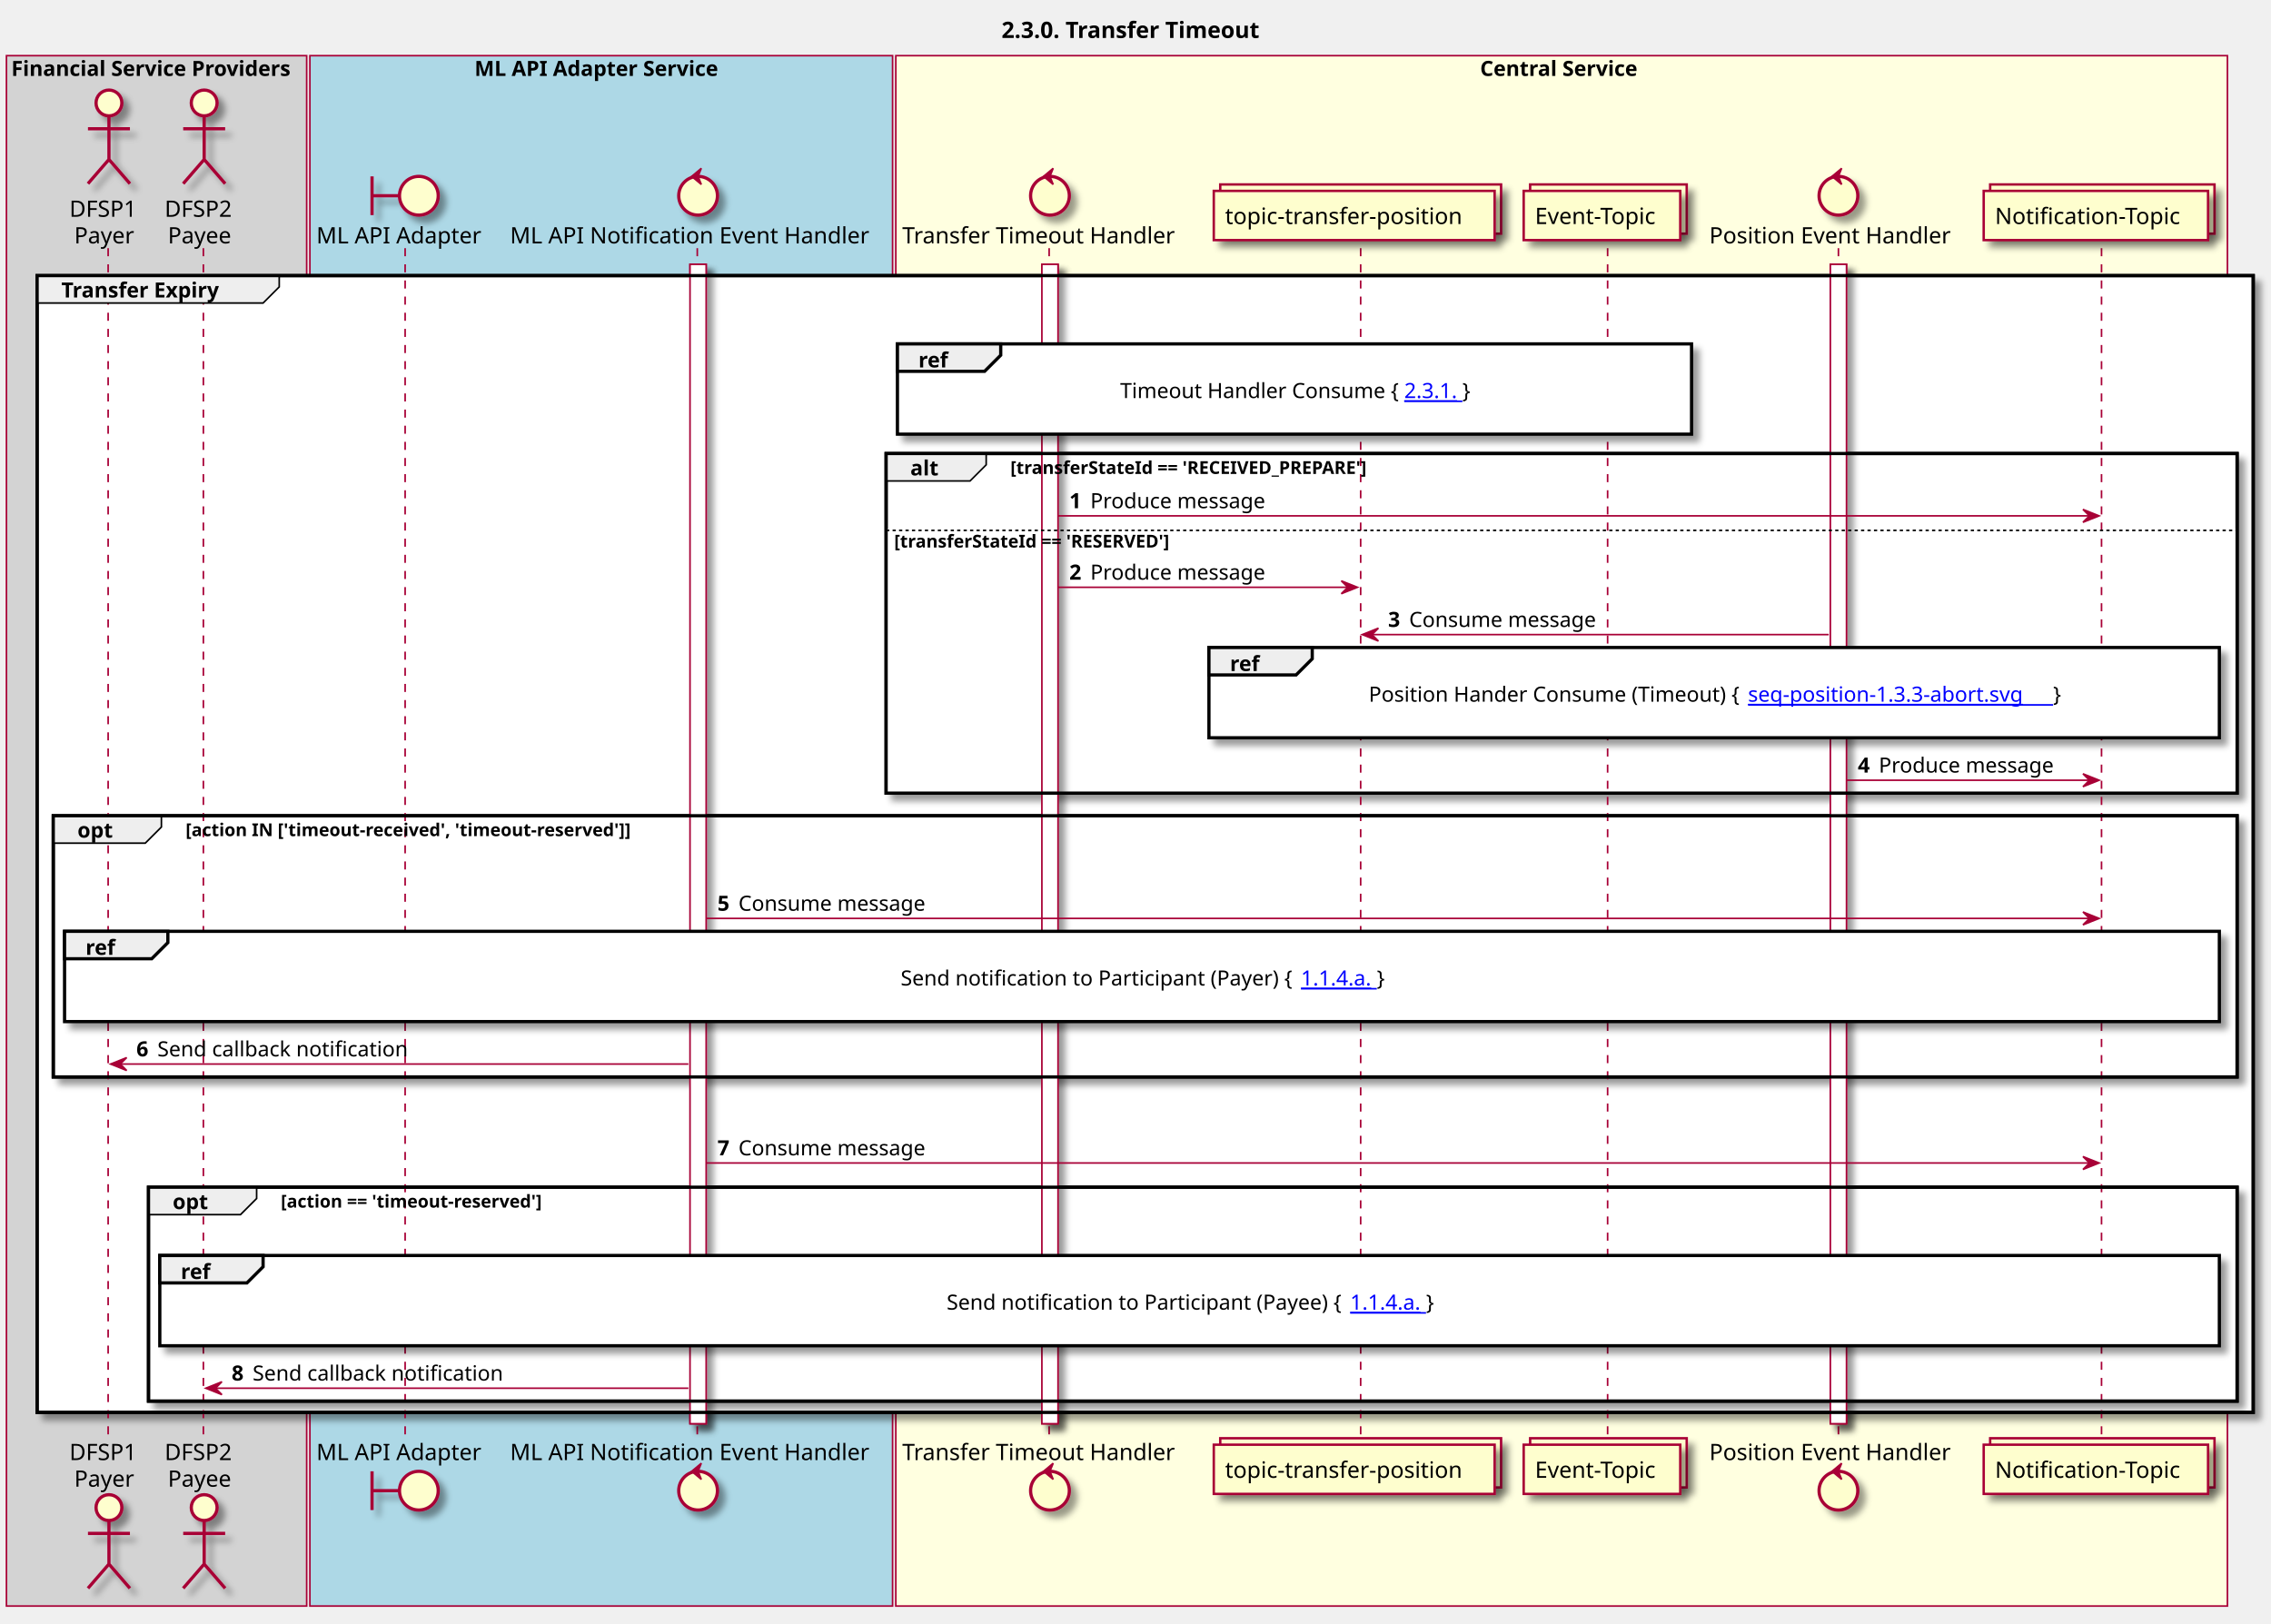
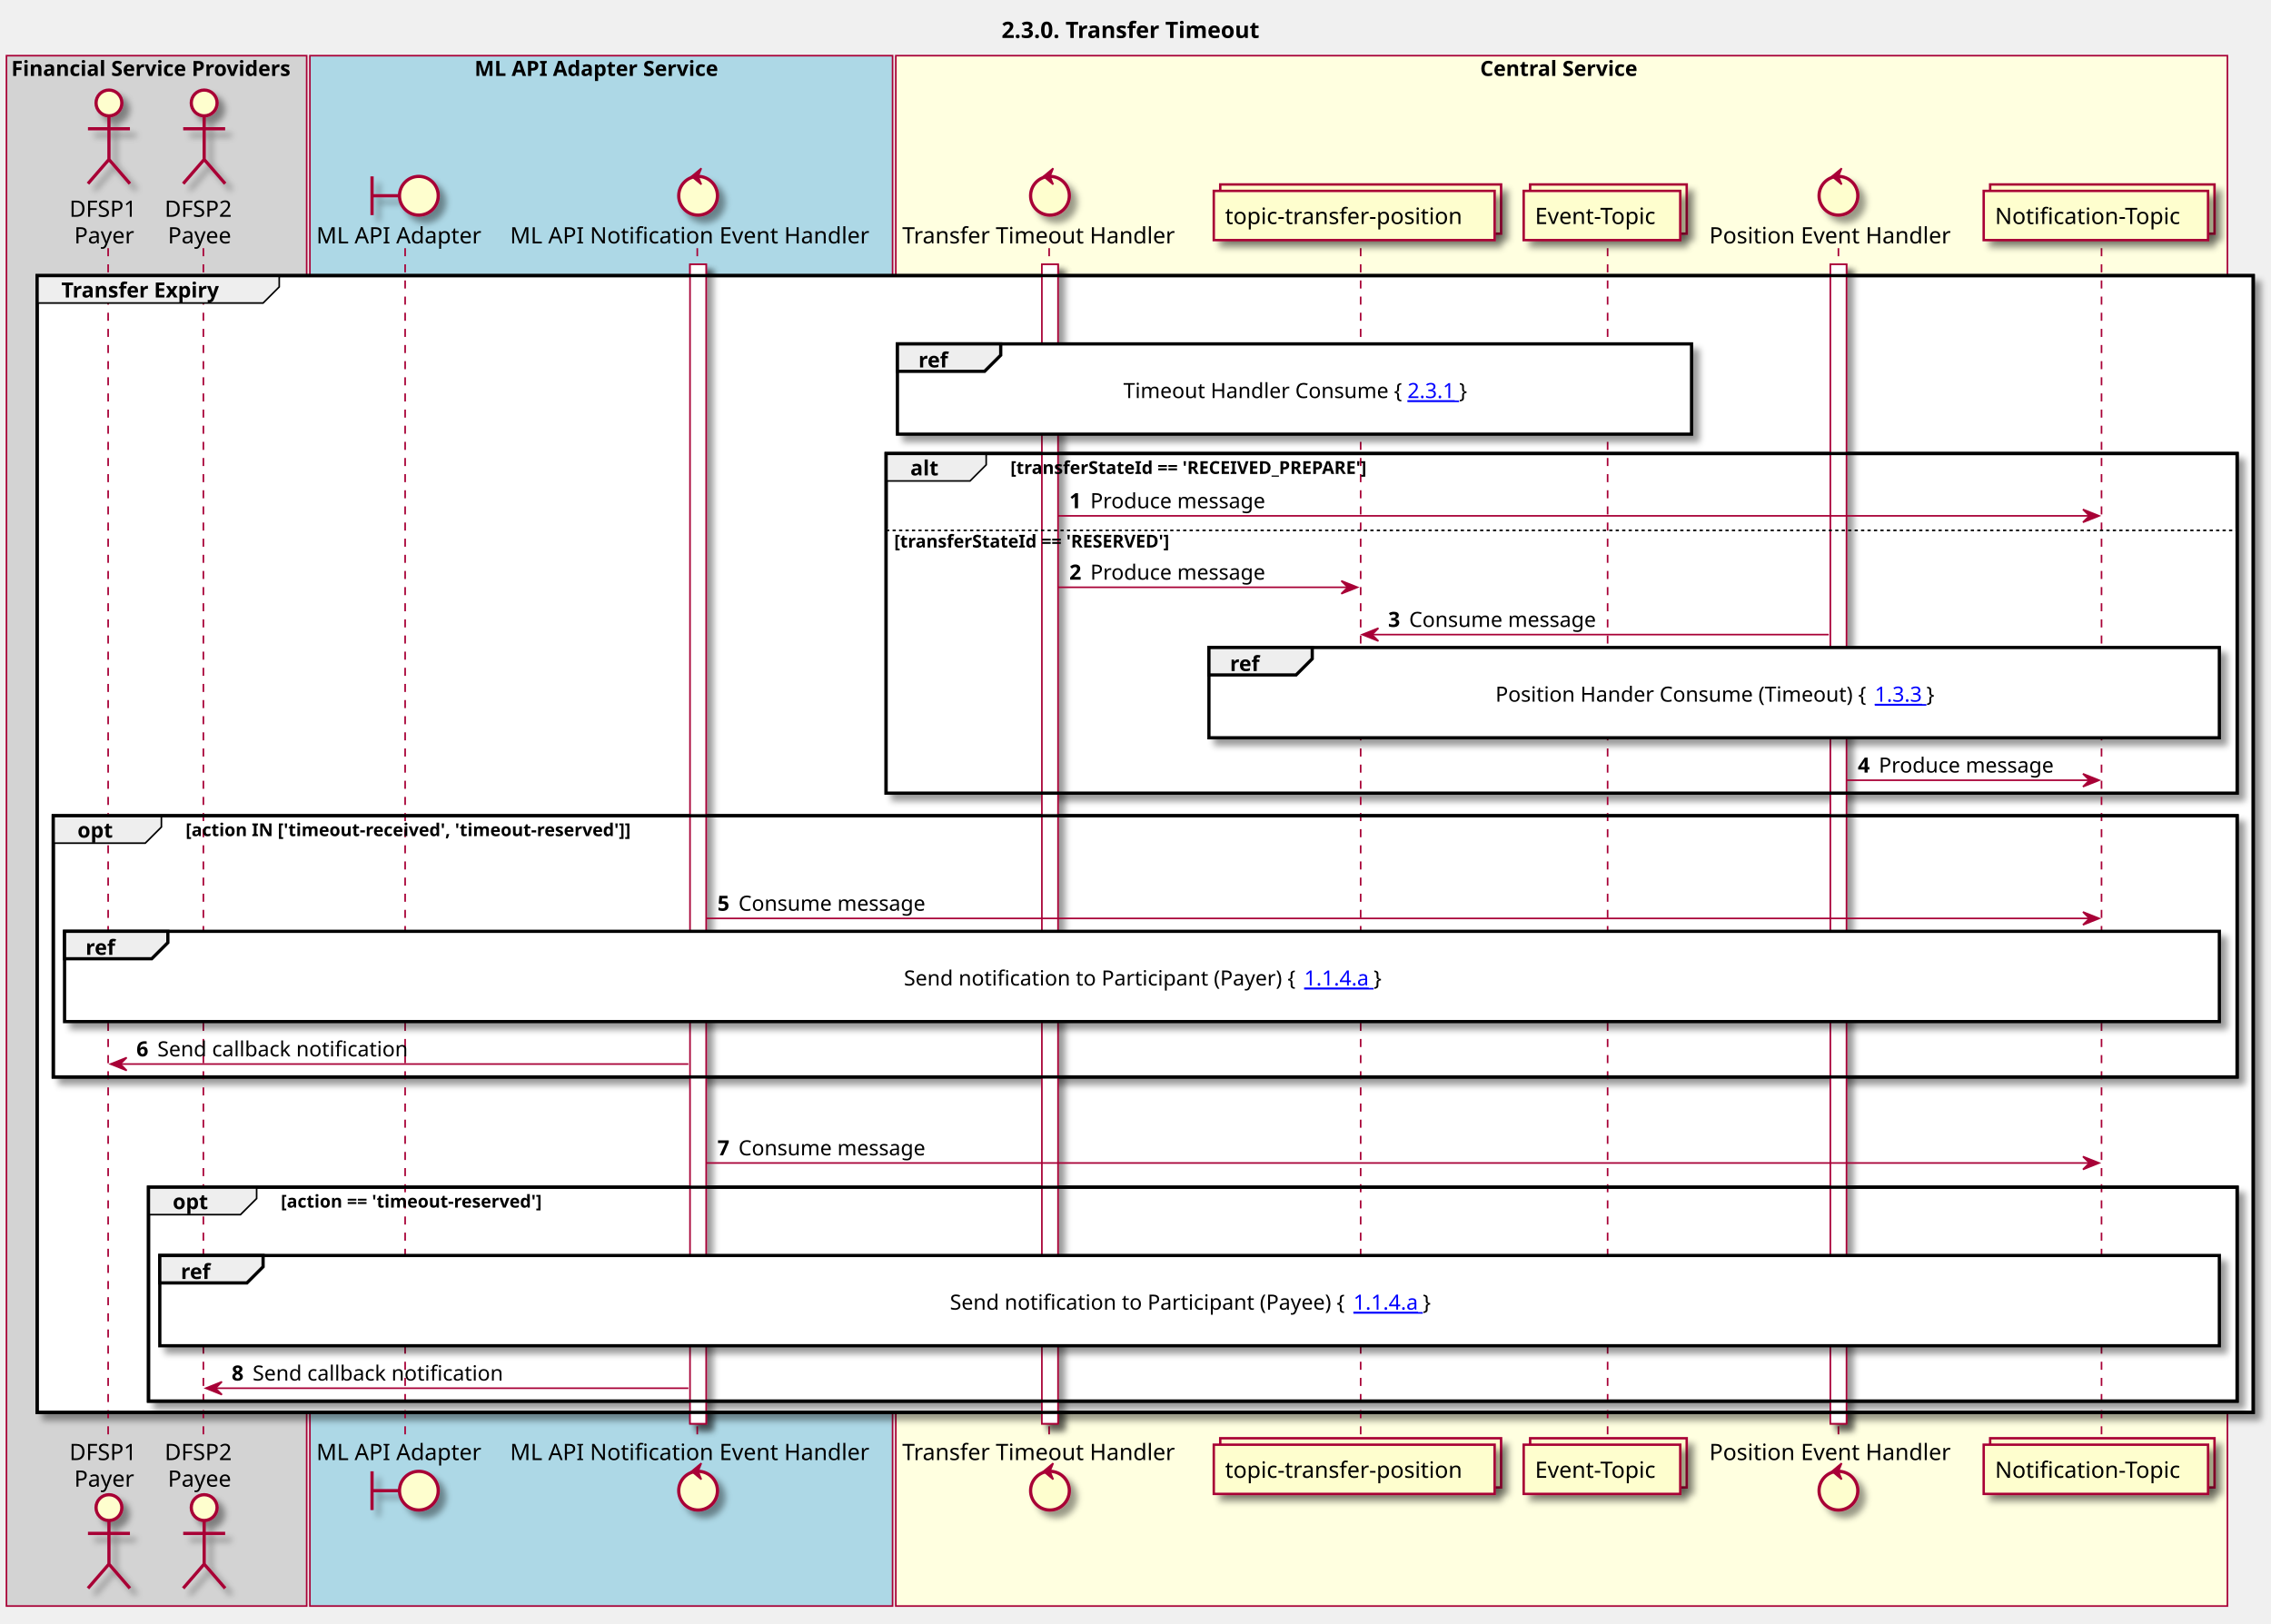
<svg xmlns="http://www.w3.org/2000/svg" xmlns:xlink="http://www.w3.org/1999/xlink" contentScriptType="application/ecmascript" contentStyleType="text/css" height="1006px" preserveAspectRatio="none" style="width:1407px;height:1006px;" version="1.1" viewBox="0 0 1407 1006" width="1407px" zoomAndPan="magnify">
  <defs>
-     <filter height="300%" id="f17dw1qfavvdee" width="300%" x="-1" y="-1">
+     <filter height="300%" id="f7iu8gvbi0ygr" width="300%" x="-1" y="-1">
      <feGaussianBlur result="blurOut" stdDeviation="2.0" />
      <feColorMatrix in="blurOut" result="blurOut2" type="matrix" values="0 0 0 0 0 0 0 0 0 0 0 0 0 0 0 0 0 0 .4 0" />
      <feOffset dx="4.0" dy="4.0" in="blurOut2" result="blurOut3" />
      <feBlend in="SourceGraphic" in2="blurOut3" mode="normal" />
    </filter>
  </defs>
  <g>
    <text fill="#000000" font-family="sans-serif" font-size="14" font-weight="bold" lengthAdjust="spacingAndGlyphs" textLength="168" x="620.5" y="23.535">2.3.0. Transfer Timeout</text>
    <rect fill="#D3D3D3" height="960.672" style="stroke: #A80036; stroke-width: 1.0;" width="186" x="4" y="34.488" />
    <text fill="#000000" font-family="sans-serif" font-size="13" font-weight="bold" lengthAdjust="spacingAndGlyphs" textLength="180" x="7" y="47.057">Financial Service Providers</text>
    <rect fill="#ADD8E6" height="960.672" style="stroke: #A80036; stroke-width: 1.0;" width="361" x="192" y="34.488" />
    <text fill="#000000" font-family="sans-serif" font-size="13" font-weight="bold" lengthAdjust="spacingAndGlyphs" textLength="157" x="294" y="47.057">ML API Adapter Service</text>
    <rect fill="#FFFFE0" height="960.672" style="stroke: #A80036; stroke-width: 1.0;" width="825" x="555" y="34.488" />
    <text fill="#000000" font-family="sans-serif" font-size="13" font-weight="bold" lengthAdjust="spacingAndGlyphs" textLength="101" x="917" y="47.057">Central Service</text>
-     <rect fill="#FFFFFF" filter="url(#f17dw1qfavvdee)" height="718.408" style="stroke: #A80036; stroke-width: 1.0;" width="10" x="427.5" y="163.775" />
-     <rect fill="#FFFFFF" filter="url(#f17dw1qfavvdee)" height="718.408" style="stroke: #A80036; stroke-width: 1.0;" width="10" x="645.5" y="163.775" />
-     <rect fill="#FFFFFF" filter="url(#f17dw1qfavvdee)" height="718.408" style="stroke: #A80036; stroke-width: 1.0;" width="10" x="1134" y="163.775" />
-     <rect fill="#FFFFFF" filter="url(#f17dw1qfavvdee)" height="704.408" style="stroke: #000000; stroke-width: 2.0;" width="1373" x="23" y="170.775" />
-     <rect fill="#FFFFFF" filter="url(#f17dw1qfavvdee)" height="210.44" style="stroke: #000000; stroke-width: 2.0;" width="837" x="549" y="281.018" />
+     <rect fill="#FFFFFF" filter="url(#f7iu8gvbi0ygr)" height="718.408" style="stroke: #A80036; stroke-width: 1.0;" width="10" x="427.5" y="163.775" />
+     <rect fill="#FFFFFF" filter="url(#f7iu8gvbi0ygr)" height="718.408" style="stroke: #A80036; stroke-width: 1.0;" width="10" x="645.5" y="163.775" />
+     <rect fill="#FFFFFF" filter="url(#f7iu8gvbi0ygr)" height="718.408" style="stroke: #A80036; stroke-width: 1.0;" width="10" x="1134" y="163.775" />
+     <rect fill="#FFFFFF" filter="url(#f7iu8gvbi0ygr)" height="704.408" style="stroke: #000000; stroke-width: 2.0;" width="1373" x="23" y="170.775" />
+     <rect fill="#FFFFFF" filter="url(#f7iu8gvbi0ygr)" height="210.44" style="stroke: #000000; stroke-width: 2.0;" width="837" x="549" y="281.018" />
    <rect fill="#FFFFFF" height="163.818" style="stroke: none; stroke-width: 1.0;" width="837" x="549" y="327.639" />
-     <rect fill="#FFFFFF" filter="url(#f17dw1qfavvdee)" height="161.863" style="stroke: #000000; stroke-width: 2.0;" width="1353" x="33" y="505.457" />
-     <rect fill="#FFFFFF" filter="url(#f17dw1qfavvdee)" height="132.553" style="stroke: #000000; stroke-width: 2.0;" width="1294" x="92" y="735.631" />
+     <rect fill="#FFFFFF" filter="url(#f7iu8gvbi0ygr)" height="161.863" style="stroke: #000000; stroke-width: 2.0;" width="1353" x="33" y="505.457" />
+     <rect fill="#FFFFFF" filter="url(#f7iu8gvbi0ygr)" height="132.553" style="stroke: #000000; stroke-width: 2.0;" width="1294" x="92" y="735.631" />
    <line style="stroke: #A80036; stroke-width: 1.0; stroke-dasharray: 5.0,5.0;" x1="67" x2="67" y1="153.775" y2="892.184" />
    <line style="stroke: #A80036; stroke-width: 1.0; stroke-dasharray: 5.0,5.0;" x1="126" x2="126" y1="153.775" y2="892.184" />
    <line style="stroke: #A80036; stroke-width: 1.0; stroke-dasharray: 5.0,5.0;" x1="251" x2="251" y1="153.775" y2="892.184" />
    <line style="stroke: #A80036; stroke-width: 1.0; stroke-dasharray: 5.0,5.0;" x1="432" x2="432" y1="153.775" y2="892.184" />
    <line style="stroke: #A80036; stroke-width: 1.0; stroke-dasharray: 5.0,5.0;" x1="650" x2="650" y1="153.775" y2="892.184" />
    <line style="stroke: #A80036; stroke-width: 1.0; stroke-dasharray: 5.0,5.0;" x1="843" x2="843" y1="153.775" y2="892.184" />
    <line style="stroke: #A80036; stroke-width: 1.0; stroke-dasharray: 5.0,5.0;" x1="996" x2="996" y1="153.775" y2="892.184" />
    <line style="stroke: #A80036; stroke-width: 1.0; stroke-dasharray: 5.0,5.0;" x1="1139" x2="1139" y1="153.775" y2="892.184" />
    <line style="stroke: #A80036; stroke-width: 1.0; stroke-dasharray: 5.0,5.0;" x1="1302" x2="1302" y1="153.775" y2="892.184" />
    <text fill="#000000" font-family="sans-serif" font-size="14" lengthAdjust="spacingAndGlyphs" textLength="43" x="43" y="134.334">DFSP1</text>
    <text fill="#000000" font-family="sans-serif" font-size="14" lengthAdjust="spacingAndGlyphs" textLength="37" x="46" y="150.822">Payer</text>
-     <ellipse cx="67.5" cy="63.799" fill="#FEFECE" filter="url(#f17dw1qfavvdee)" rx="8" ry="8" style="stroke: #A80036; stroke-width: 2.0;" />
-     <path d="M67.5,71.799 L67.5,98.799 M54.5,79.799 L80.5,79.799 M67.5,98.799 L54.5,113.799 M67.5,98.799 L80.5,113.799 " fill="none" filter="url(#f17dw1qfavvdee)" style="stroke: #A80036; stroke-width: 2.0;" />
+     <ellipse cx="67.5" cy="63.799" fill="#FEFECE" filter="url(#f7iu8gvbi0ygr)" rx="8" ry="8" style="stroke: #A80036; stroke-width: 2.0;" />
+     <path d="M67.5,71.799 L67.5,98.799 M54.5,79.799 L80.5,79.799 M67.5,98.799 L54.5,113.799 M67.5,98.799 L80.5,113.799 " fill="none" filter="url(#f7iu8gvbi0ygr)" style="stroke: #A80036; stroke-width: 2.0;" />
    <text fill="#000000" font-family="sans-serif" font-size="14" lengthAdjust="spacingAndGlyphs" textLength="43" x="43" y="904.719">DFSP1</text>
    <text fill="#000000" font-family="sans-serif" font-size="14" lengthAdjust="spacingAndGlyphs" textLength="37" x="46" y="921.207">Payer</text>
-     <ellipse cx="67.5" cy="934.16" fill="#FEFECE" filter="url(#f17dw1qfavvdee)" rx="8" ry="8" style="stroke: #A80036; stroke-width: 2.0;" />
-     <path d="M67.5,942.16 L67.5,969.16 M54.5,950.16 L80.5,950.16 M67.5,969.16 L54.5,984.16 M67.5,969.16 L80.5,984.16 " fill="none" filter="url(#f17dw1qfavvdee)" style="stroke: #A80036; stroke-width: 2.0;" />
+     <ellipse cx="67.5" cy="934.16" fill="#FEFECE" filter="url(#f7iu8gvbi0ygr)" rx="8" ry="8" style="stroke: #A80036; stroke-width: 2.0;" />
+     <path d="M67.5,942.16 L67.5,969.16 M54.5,950.16 L80.5,950.16 M67.5,969.16 L54.5,984.16 M67.5,969.16 L80.5,984.16 " fill="none" filter="url(#f7iu8gvbi0ygr)" style="stroke: #A80036; stroke-width: 2.0;" />
    <text fill="#000000" font-family="sans-serif" font-size="14" lengthAdjust="spacingAndGlyphs" textLength="43" x="102" y="134.334">DFSP2</text>
    <text fill="#000000" font-family="sans-serif" font-size="14" lengthAdjust="spacingAndGlyphs" textLength="39" x="104" y="150.822">Payee</text>
-     <ellipse cx="126.5" cy="63.799" fill="#FEFECE" filter="url(#f17dw1qfavvdee)" rx="8" ry="8" style="stroke: #A80036; stroke-width: 2.0;" />
-     <path d="M126.5,71.799 L126.5,98.799 M113.5,79.799 L139.5,79.799 M126.5,98.799 L113.5,113.799 M126.5,98.799 L139.5,113.799 " fill="none" filter="url(#f17dw1qfavvdee)" style="stroke: #A80036; stroke-width: 2.0;" />
+     <ellipse cx="126.5" cy="63.799" fill="#FEFECE" filter="url(#f7iu8gvbi0ygr)" rx="8" ry="8" style="stroke: #A80036; stroke-width: 2.0;" />
+     <path d="M126.5,71.799 L126.5,98.799 M113.5,79.799 L139.5,79.799 M126.5,98.799 L113.5,113.799 M126.5,98.799 L139.5,113.799 " fill="none" filter="url(#f7iu8gvbi0ygr)" style="stroke: #A80036; stroke-width: 2.0;" />
    <text fill="#000000" font-family="sans-serif" font-size="14" lengthAdjust="spacingAndGlyphs" textLength="43" x="102" y="904.719">DFSP2</text>
    <text fill="#000000" font-family="sans-serif" font-size="14" lengthAdjust="spacingAndGlyphs" textLength="39" x="104" y="921.207">Payee</text>
-     <ellipse cx="126.5" cy="934.16" fill="#FEFECE" filter="url(#f17dw1qfavvdee)" rx="8" ry="8" style="stroke: #A80036; stroke-width: 2.0;" />
-     <path d="M126.5,942.16 L126.5,969.16 M113.5,950.16 L139.5,950.16 M126.5,969.16 L113.5,984.16 M126.5,969.16 L139.5,984.16 " fill="none" filter="url(#f17dw1qfavvdee)" style="stroke: #A80036; stroke-width: 2.0;" />
+     <ellipse cx="126.5" cy="934.16" fill="#FEFECE" filter="url(#f7iu8gvbi0ygr)" rx="8" ry="8" style="stroke: #A80036; stroke-width: 2.0;" />
+     <path d="M126.5,942.16 L126.5,969.16 M113.5,950.16 L139.5,950.16 M126.5,969.16 L113.5,984.16 M126.5,969.16 L139.5,984.16 " fill="none" filter="url(#f7iu8gvbi0ygr)" style="stroke: #A80036; stroke-width: 2.0;" />
    <text fill="#000000" font-family="sans-serif" font-size="14" lengthAdjust="spacingAndGlyphs" textLength="104" x="196" y="150.822">ML API Adapter</text>
-     <path d="M230.5,109.287 L230.5,133.287 M230.5,121.287 L247.5,121.287 " fill="none" filter="url(#f17dw1qfavvdee)" style="stroke: #A80036; stroke-width: 2.0;" />
-     <ellipse cx="259.5" cy="121.287" fill="#FEFECE" filter="url(#f17dw1qfavvdee)" rx="12" ry="12" style="stroke: #A80036; stroke-width: 2.0;" />
+     <path d="M230.5,109.287 L230.5,133.287 M230.5,121.287 L247.5,121.287 " fill="none" filter="url(#f7iu8gvbi0ygr)" style="stroke: #A80036; stroke-width: 2.0;" />
+     <ellipse cx="259.5" cy="121.287" fill="#FEFECE" filter="url(#f7iu8gvbi0ygr)" rx="12" ry="12" style="stroke: #A80036; stroke-width: 2.0;" />
    <text fill="#000000" font-family="sans-serif" font-size="14" lengthAdjust="spacingAndGlyphs" textLength="104" x="196" y="904.719">ML API Adapter</text>
-     <path d="M230.5,911.672 L230.5,935.672 M230.5,923.672 L247.5,923.672 " fill="none" filter="url(#f17dw1qfavvdee)" style="stroke: #A80036; stroke-width: 2.0;" />
-     <ellipse cx="259.5" cy="923.672" fill="#FEFECE" filter="url(#f17dw1qfavvdee)" rx="12" ry="12" style="stroke: #A80036; stroke-width: 2.0;" />
+     <path d="M230.5,911.672 L230.5,935.672 M230.5,923.672 L247.5,923.672 " fill="none" filter="url(#f7iu8gvbi0ygr)" style="stroke: #A80036; stroke-width: 2.0;" />
+     <ellipse cx="259.5" cy="923.672" fill="#FEFECE" filter="url(#f7iu8gvbi0ygr)" rx="12" ry="12" style="stroke: #A80036; stroke-width: 2.0;" />
    <text fill="#000000" font-family="sans-serif" font-size="14" lengthAdjust="spacingAndGlyphs" textLength="227" x="316" y="150.822">ML API Notification Event Handler</text>
-     <ellipse cx="432.5" cy="121.287" fill="#FEFECE" filter="url(#f17dw1qfavvdee)" rx="12" ry="12" style="stroke: #A80036; stroke-width: 2.0;" />
+     <ellipse cx="432.5" cy="121.287" fill="#FEFECE" filter="url(#f7iu8gvbi0ygr)" rx="12" ry="12" style="stroke: #A80036; stroke-width: 2.0;" />
    <polygon fill="#A80036" points="428.5,109.287,434.5,104.287,432.5,109.287,434.5,114.287,428.5,109.287" style="stroke: #A80036; stroke-width: 1.0;" />
    <text fill="#000000" font-family="sans-serif" font-size="14" lengthAdjust="spacingAndGlyphs" textLength="227" x="316" y="904.719">ML API Notification Event Handler</text>
-     <ellipse cx="432.5" cy="923.672" fill="#FEFECE" filter="url(#f17dw1qfavvdee)" rx="12" ry="12" style="stroke: #A80036; stroke-width: 2.0;" />
+     <ellipse cx="432.5" cy="923.672" fill="#FEFECE" filter="url(#f7iu8gvbi0ygr)" rx="12" ry="12" style="stroke: #A80036; stroke-width: 2.0;" />
    <polygon fill="#A80036" points="428.5,911.672,434.5,906.672,432.5,911.672,434.5,916.672,428.5,911.672" style="stroke: #A80036; stroke-width: 1.0;" />
    <text fill="#000000" font-family="sans-serif" font-size="14" lengthAdjust="spacingAndGlyphs" textLength="177" x="559" y="150.822">Transfer Timeout Handler</text>
-     <ellipse cx="650.5" cy="121.287" fill="#FEFECE" filter="url(#f17dw1qfavvdee)" rx="12" ry="12" style="stroke: #A80036; stroke-width: 2.0;" />
+     <ellipse cx="650.5" cy="121.287" fill="#FEFECE" filter="url(#f7iu8gvbi0ygr)" rx="12" ry="12" style="stroke: #A80036; stroke-width: 2.0;" />
    <polygon fill="#A80036" points="646.5,109.287,652.5,104.287,650.5,109.287,652.5,114.287,646.5,109.287" style="stroke: #A80036; stroke-width: 1.0;" />
    <text fill="#000000" font-family="sans-serif" font-size="14" lengthAdjust="spacingAndGlyphs" textLength="177" x="559" y="904.719">Transfer Timeout Handler</text>
-     <ellipse cx="650.5" cy="923.672" fill="#FEFECE" filter="url(#f17dw1qfavvdee)" rx="12" ry="12" style="stroke: #A80036; stroke-width: 2.0;" />
+     <ellipse cx="650.5" cy="923.672" fill="#FEFECE" filter="url(#f7iu8gvbi0ygr)" rx="12" ry="12" style="stroke: #A80036; stroke-width: 2.0;" />
    <polygon fill="#A80036" points="646.5,911.672,652.5,906.672,650.5,911.672,652.5,916.672,646.5,911.672" style="stroke: #A80036; stroke-width: 1.0;" />
-     <rect fill="#FEFECE" filter="url(#f17dw1qfavvdee)" height="30.488" style="stroke: #A80036; stroke-width: 1.5;" width="174" x="756" y="114.287" />
-     <rect fill="#FEFECE" filter="url(#f17dw1qfavvdee)" height="30.488" style="stroke: #A80036; stroke-width: 1.5;" width="174" x="752" y="118.287" />
+     <rect fill="#FEFECE" filter="url(#f7iu8gvbi0ygr)" height="30.488" style="stroke: #A80036; stroke-width: 1.5;" width="174" x="756" y="114.287" />
+     <rect fill="#FEFECE" filter="url(#f7iu8gvbi0ygr)" height="30.488" style="stroke: #A80036; stroke-width: 1.5;" width="174" x="752" y="118.287" />
    <text fill="#000000" font-family="sans-serif" font-size="14" lengthAdjust="spacingAndGlyphs" textLength="160" x="759" y="138.822">topic-transfer-position</text>
-     <rect fill="#FEFECE" filter="url(#f17dw1qfavvdee)" height="30.488" style="stroke: #A80036; stroke-width: 1.5;" width="174" x="756" y="891.184" />
-     <rect fill="#FEFECE" filter="url(#f17dw1qfavvdee)" height="30.488" style="stroke: #A80036; stroke-width: 1.5;" width="174" x="752" y="895.184" />
+     <rect fill="#FEFECE" filter="url(#f7iu8gvbi0ygr)" height="30.488" style="stroke: #A80036; stroke-width: 1.5;" width="174" x="756" y="891.184" />
+     <rect fill="#FEFECE" filter="url(#f7iu8gvbi0ygr)" height="30.488" style="stroke: #A80036; stroke-width: 1.5;" width="174" x="752" y="895.184" />
    <text fill="#000000" font-family="sans-serif" font-size="14" lengthAdjust="spacingAndGlyphs" textLength="160" x="759" y="915.719">topic-transfer-position</text>
-     <rect fill="#FEFECE" filter="url(#f17dw1qfavvdee)" height="30.488" style="stroke: #A80036; stroke-width: 1.5;" width="97" x="948" y="114.287" />
-     <rect fill="#FEFECE" filter="url(#f17dw1qfavvdee)" height="30.488" style="stroke: #A80036; stroke-width: 1.5;" width="97" x="944" y="118.287" />
+     <rect fill="#FEFECE" filter="url(#f7iu8gvbi0ygr)" height="30.488" style="stroke: #A80036; stroke-width: 1.5;" width="97" x="948" y="114.287" />
+     <rect fill="#FEFECE" filter="url(#f7iu8gvbi0ygr)" height="30.488" style="stroke: #A80036; stroke-width: 1.5;" width="97" x="944" y="118.287" />
    <text fill="#000000" font-family="sans-serif" font-size="14" lengthAdjust="spacingAndGlyphs" textLength="83" x="951" y="138.822">Event-Topic</text>
-     <rect fill="#FEFECE" filter="url(#f17dw1qfavvdee)" height="30.488" style="stroke: #A80036; stroke-width: 1.5;" width="97" x="948" y="891.184" />
-     <rect fill="#FEFECE" filter="url(#f17dw1qfavvdee)" height="30.488" style="stroke: #A80036; stroke-width: 1.5;" width="97" x="944" y="895.184" />
+     <rect fill="#FEFECE" filter="url(#f7iu8gvbi0ygr)" height="30.488" style="stroke: #A80036; stroke-width: 1.5;" width="97" x="948" y="891.184" />
+     <rect fill="#FEFECE" filter="url(#f7iu8gvbi0ygr)" height="30.488" style="stroke: #A80036; stroke-width: 1.5;" width="97" x="944" y="895.184" />
    <text fill="#000000" font-family="sans-serif" font-size="14" lengthAdjust="spacingAndGlyphs" textLength="83" x="951" y="915.719">Event-Topic</text>
    <text fill="#000000" font-family="sans-serif" font-size="14" lengthAdjust="spacingAndGlyphs" textLength="154" x="1059" y="150.822">Position Event Handler</text>
-     <ellipse cx="1139" cy="121.287" fill="#FEFECE" filter="url(#f17dw1qfavvdee)" rx="12" ry="12" style="stroke: #A80036; stroke-width: 2.0;" />
+     <ellipse cx="1139" cy="121.287" fill="#FEFECE" filter="url(#f7iu8gvbi0ygr)" rx="12" ry="12" style="stroke: #A80036; stroke-width: 2.0;" />
    <polygon fill="#A80036" points="1135,109.287,1141,104.287,1139,109.287,1141,114.287,1135,109.287" style="stroke: #A80036; stroke-width: 1.0;" />
    <text fill="#000000" font-family="sans-serif" font-size="14" lengthAdjust="spacingAndGlyphs" textLength="154" x="1059" y="904.719">Position Event Handler</text>
-     <ellipse cx="1139" cy="923.672" fill="#FEFECE" filter="url(#f17dw1qfavvdee)" rx="12" ry="12" style="stroke: #A80036; stroke-width: 2.0;" />
+     <ellipse cx="1139" cy="923.672" fill="#FEFECE" filter="url(#f7iu8gvbi0ygr)" rx="12" ry="12" style="stroke: #A80036; stroke-width: 2.0;" />
    <polygon fill="#A80036" points="1135,911.672,1141,906.672,1139,911.672,1141,916.672,1135,911.672" style="stroke: #A80036; stroke-width: 1.0;" />
-     <rect fill="#FEFECE" filter="url(#f17dw1qfavvdee)" height="30.488" style="stroke: #A80036; stroke-width: 1.5;" width="139" x="1233" y="114.287" />
-     <rect fill="#FEFECE" filter="url(#f17dw1qfavvdee)" height="30.488" style="stroke: #A80036; stroke-width: 1.5;" width="139" x="1229" y="118.287" />
+     <rect fill="#FEFECE" filter="url(#f7iu8gvbi0ygr)" height="30.488" style="stroke: #A80036; stroke-width: 1.5;" width="139" x="1233" y="114.287" />
+     <rect fill="#FEFECE" filter="url(#f7iu8gvbi0ygr)" height="30.488" style="stroke: #A80036; stroke-width: 1.5;" width="139" x="1229" y="118.287" />
    <text fill="#000000" font-family="sans-serif" font-size="14" lengthAdjust="spacingAndGlyphs" textLength="125" x="1236" y="138.822">Notification-Topic</text>
-     <rect fill="#FEFECE" filter="url(#f17dw1qfavvdee)" height="30.488" style="stroke: #A80036; stroke-width: 1.5;" width="139" x="1233" y="891.184" />
-     <rect fill="#FEFECE" filter="url(#f17dw1qfavvdee)" height="30.488" style="stroke: #A80036; stroke-width: 1.5;" width="139" x="1229" y="895.184" />
+     <rect fill="#FEFECE" filter="url(#f7iu8gvbi0ygr)" height="30.488" style="stroke: #A80036; stroke-width: 1.5;" width="139" x="1233" y="891.184" />
+     <rect fill="#FEFECE" filter="url(#f7iu8gvbi0ygr)" height="30.488" style="stroke: #A80036; stroke-width: 1.5;" width="139" x="1229" y="895.184" />
    <text fill="#000000" font-family="sans-serif" font-size="14" lengthAdjust="spacingAndGlyphs" textLength="125" x="1236" y="915.719">Notification-Topic</text>
-     <rect fill="#FFFFFF" filter="url(#f17dw1qfavvdee)" height="718.408" style="stroke: #A80036; stroke-width: 1.0;" width="10" x="427.5" y="163.775" />
-     <rect fill="#FFFFFF" filter="url(#f17dw1qfavvdee)" height="718.408" style="stroke: #A80036; stroke-width: 1.0;" width="10" x="645.5" y="163.775" />
-     <rect fill="#FFFFFF" filter="url(#f17dw1qfavvdee)" height="718.408" style="stroke: #A80036; stroke-width: 1.0;" width="10" x="1134" y="163.775" />
+     <rect fill="#FFFFFF" filter="url(#f7iu8gvbi0ygr)" height="718.408" style="stroke: #A80036; stroke-width: 1.0;" width="10" x="427.5" y="163.775" />
+     <rect fill="#FFFFFF" filter="url(#f7iu8gvbi0ygr)" height="718.408" style="stroke: #A80036; stroke-width: 1.0;" width="10" x="645.5" y="163.775" />
+     <rect fill="#FFFFFF" filter="url(#f7iu8gvbi0ygr)" height="718.408" style="stroke: #A80036; stroke-width: 1.0;" width="10" x="1134" y="163.775" />
    <path d="M23,170.775 L173,170.775 L173,177.775 L163,187.775 L23,187.775 L23,170.775 " fill="#EEEEEE" style="stroke: #000000; stroke-width: 1.0;" />
    <rect fill="none" height="704.408" style="stroke: #000000; stroke-width: 2.0;" width="1373" x="23" y="170.775" />
    <text fill="#000000" font-family="sans-serif" font-size="13" font-weight="bold" lengthAdjust="spacingAndGlyphs" textLength="105" x="38" y="184.344">Transfer Expiry</text>
-     <rect fill="#FFFFFF" filter="url(#f17dw1qfavvdee)" height="55.932" style="stroke: #000000; stroke-width: 2.0;" width="492" x="556" y="213.086" />
+     <rect fill="#FFFFFF" filter="url(#f7iu8gvbi0ygr)" height="55.932" style="stroke: #000000; stroke-width: 2.0;" width="492" x="556" y="213.086" />
    <polygon fill="#EEEEEE" points="556,213.086,620,213.086,620,220.086,610,230.086,556,230.086,556,213.086" style="stroke: #000000; stroke-width: 2.0;" />
    <text fill="#000000" font-family="sans-serif" font-size="13" font-weight="bold" lengthAdjust="spacingAndGlyphs" textLength="19" x="569" y="227.654">ref</text>
-     <text fill="#000000" font-family="sans-serif" font-size="13" lengthAdjust="spacingAndGlyphs" textLength="176" x="694" y="246.654">Timeout Handler Consume {</text>
-     <a target="_top" xlink:actuate="onRequest" xlink:href="https://github.com/mojaloop/docs/blob/master/CentralServices/seq_diagrams/seq-timeout-2.3.1.svg" xlink:show="new" xlink:title="https://github.com/mojaloop/docs/blob/master/CentralServices/seq_diagrams/seq-timeout-2.3.1.svg" xlink:type="simple">
-       <text fill="#0000FF" font-family="sans-serif" font-size="13" lengthAdjust="spacingAndGlyphs" text-decoration="underline" textLength="36" x="870" y="246.654">2.3.1.</text>
-       <line style="stroke: #0000FF; stroke-width: 1.0;" x1="870" x2="906" y1="248.654" y2="248.654" />
+     <text fill="#000000" font-family="sans-serif" font-size="13" lengthAdjust="spacingAndGlyphs" textLength="176" x="696" y="246.654">Timeout Handler Consume {</text>
+     <a target="_top" xlink:actuate="onRequest" xlink:href="https://github.com/mojaloop/docs/blob/master/Diagrams/SequenceDiagrams/seq-timeout-2.3.1.svg" xlink:show="new" xlink:title="https://github.com/mojaloop/docs/blob/master/Diagrams/SequenceDiagrams/seq-timeout-2.3.1.svg" xlink:type="simple">
+       <text fill="#0000FF" font-family="sans-serif" font-size="13" lengthAdjust="spacingAndGlyphs" text-decoration="underline" textLength="32" x="872" y="246.654">2.3.1</text>
+       <line style="stroke: #0000FF; stroke-width: 1.0;" x1="872" x2="904" y1="248.654" y2="248.654" />
    </a>
-     <text fill="#000000" font-family="sans-serif" font-size="13" lengthAdjust="spacingAndGlyphs" textLength="4" x="906" y="246.654">}</text>
-     <text fill="#000000" font-family="sans-serif" font-size="13" lengthAdjust="spacingAndGlyphs" textLength="0" x="698" y="261.965" />
+     <text fill="#000000" font-family="sans-serif" font-size="13" lengthAdjust="spacingAndGlyphs" textLength="4" x="904" y="246.654">}</text>
+     <text fill="#000000" font-family="sans-serif" font-size="13" lengthAdjust="spacingAndGlyphs" textLength="0" x="700" y="261.965" />
    <path d="M549,281.018 L611,281.018 L611,288.018 L601,298.018 L549,298.018 L549,281.018 " fill="#EEEEEE" style="stroke: #000000; stroke-width: 1.0;" />
    <rect fill="none" height="210.44" style="stroke: #000000; stroke-width: 2.0;" width="837" x="549" y="281.018" />
    <text fill="#000000" font-family="sans-serif" font-size="13" font-weight="bold" lengthAdjust="spacingAndGlyphs" textLength="17" x="564" y="294.586">alt</text>
    <text fill="#000000" font-family="sans-serif" font-size="11" font-weight="bold" lengthAdjust="spacingAndGlyphs" textLength="237" x="626" y="293.652">[transferStateId == 'RECEIVED_PREPARE']</text>
    <polygon fill="#A80036" points="1290.5,315.639,1300.5,319.639,1290.5,323.639,1294.5,319.639" style="stroke: #A80036; stroke-width: 1.0;" />
    <line style="stroke: #A80036; stroke-width: 1.0;" x1="655.5" x2="1296.5" y1="319.639" y2="319.639" />
    <text fill="#000000" font-family="sans-serif" font-size="13" font-weight="bold" lengthAdjust="spacingAndGlyphs" textLength="9" x="662.5" y="314.897">1</text>
    <text fill="#000000" font-family="sans-serif" font-size="13" lengthAdjust="spacingAndGlyphs" textLength="109" x="675.5" y="314.897">Produce message</text>
    <line style="stroke: #000000; stroke-width: 1.0; stroke-dasharray: 2.0,2.0;" x1="549" x2="1386" y1="328.639" y2="328.639" />
    <text fill="#000000" font-family="sans-serif" font-size="11" font-weight="bold" lengthAdjust="spacingAndGlyphs" textLength="181" x="554" y="339.273">[transferStateId == 'RESERVED']</text>
    <polygon fill="#A80036" points="831,359.904,841,363.904,831,367.904,835,363.904" style="stroke: #A80036; stroke-width: 1.0;" />
    <line style="stroke: #A80036; stroke-width: 1.0;" x1="655.5" x2="837" y1="363.904" y2="363.904" />
    <text fill="#000000" font-family="sans-serif" font-size="13" font-weight="bold" lengthAdjust="spacingAndGlyphs" textLength="9" x="662.5" y="359.162">2</text>
    <text fill="#000000" font-family="sans-serif" font-size="13" lengthAdjust="spacingAndGlyphs" textLength="109" x="675.5" y="359.162">Produce message</text>
    <polygon fill="#A80036" points="854,389.215,844,393.215,854,397.215,850,393.215" style="stroke: #A80036; stroke-width: 1.0;" />
    <line style="stroke: #A80036; stroke-width: 1.0;" x1="848" x2="1133" y1="393.215" y2="393.215" />
    <text fill="#000000" font-family="sans-serif" font-size="13" font-weight="bold" lengthAdjust="spacingAndGlyphs" textLength="9" x="860" y="388.473">3</text>
    <text fill="#000000" font-family="sans-serif" font-size="13" lengthAdjust="spacingAndGlyphs" textLength="118" x="873" y="388.473">Consume message</text>
-     <rect fill="#FFFFFF" filter="url(#f17dw1qfavvdee)" height="55.932" style="stroke: #000000; stroke-width: 2.0;" width="626" x="749" y="401.215" />
+     <rect fill="#FFFFFF" filter="url(#f7iu8gvbi0ygr)" height="55.932" style="stroke: #000000; stroke-width: 2.0;" width="626" x="749" y="401.215" />
    <polygon fill="#EEEEEE" points="749,401.215,813,401.215,813,408.215,803,418.215,749,418.215,749,401.215" style="stroke: #000000; stroke-width: 2.0;" />
    <text fill="#000000" font-family="sans-serif" font-size="13" font-weight="bold" lengthAdjust="spacingAndGlyphs" textLength="19" x="762" y="415.783">ref</text>
-     <text fill="#000000" font-family="sans-serif" font-size="13" lengthAdjust="spacingAndGlyphs" textLength="235" x="848" y="434.783">Position Hander Consume (Timeout) {</text>
-     <a target="_top" xlink:actuate="onRequest" xlink:href="https://github.com/mojaloop/docs/blob/master/CentralServices/seq_diagrams/seq-position-1.3.3-abort.svg" xlink:show="new" xlink:title="https://github.com/mojaloop/docs/blob/master/CentralServices/seq_diagrams/seq-position-1.3.3-abort.svg" xlink:type="simple">
-       <text fill="#0000FF" font-family="sans-serif" font-size="13" lengthAdjust="spacingAndGlyphs" text-decoration="underline" textLength="189" x="1083" y="434.783">seq-position-1.3.3-abort.svg</text>
-       <line style="stroke: #0000FF; stroke-width: 1.0;" x1="1083" x2="1272" y1="436.783" y2="436.783" />
+     <text fill="#000000" font-family="sans-serif" font-size="13" lengthAdjust="spacingAndGlyphs" textLength="235" x="926.5" y="434.783">Position Hander Consume (Timeout) {</text>
+     <a target="_top" xlink:actuate="onRequest" xlink:href="https://github.com/mojaloop/docs/blob/master/Diagrams/SequenceDiagrams/seq-position-1.3.3-abort.svg" xlink:show="new" xlink:title="https://github.com/mojaloop/docs/blob/master/Diagrams/SequenceDiagrams/seq-position-1.3.3-abort.svg" xlink:type="simple">
+       <text fill="#0000FF" font-family="sans-serif" font-size="13" lengthAdjust="spacingAndGlyphs" text-decoration="underline" textLength="32" x="1161.5" y="434.783">1.3.3</text>
+       <line style="stroke: #0000FF; stroke-width: 1.0;" x1="1161.5" x2="1193.5" y1="436.783" y2="436.783" />
    </a>
-     <text fill="#000000" font-family="sans-serif" font-size="13" lengthAdjust="spacingAndGlyphs" textLength="4" x="1272" y="434.783">}</text>
-     <text fill="#000000" font-family="sans-serif" font-size="13" lengthAdjust="spacingAndGlyphs" textLength="0" x="852" y="450.094" />
+     <text fill="#000000" font-family="sans-serif" font-size="13" lengthAdjust="spacingAndGlyphs" textLength="4" x="1193.5" y="434.783">}</text>
+     <text fill="#000000" font-family="sans-serif" font-size="13" lengthAdjust="spacingAndGlyphs" textLength="0" x="930.5" y="450.094" />
    <polygon fill="#A80036" points="1290.5,479.457,1300.5,483.457,1290.5,487.457,1294.5,483.457" style="stroke: #A80036; stroke-width: 1.0;" />
    <line style="stroke: #A80036; stroke-width: 1.0;" x1="1144" x2="1296.5" y1="483.457" y2="483.457" />
    <text fill="#000000" font-family="sans-serif" font-size="13" font-weight="bold" lengthAdjust="spacingAndGlyphs" textLength="9" x="1151" y="478.715">4</text>
    <text fill="#000000" font-family="sans-serif" font-size="13" lengthAdjust="spacingAndGlyphs" textLength="109" x="1164" y="478.715">Produce message</text>
    <path d="M33,505.457 L100,505.457 L100,512.457 L90,522.457 L33,522.457 L33,505.457 " fill="#EEEEEE" style="stroke: #000000; stroke-width: 1.0;" />
    <rect fill="none" height="161.863" style="stroke: #000000; stroke-width: 2.0;" width="1353" x="33" y="505.457" />
    <text fill="#000000" font-family="sans-serif" font-size="13" font-weight="bold" lengthAdjust="spacingAndGlyphs" textLength="22" x="48" y="519.025">opt</text>
    <text fill="#000000" font-family="sans-serif" font-size="11" font-weight="bold" lengthAdjust="spacingAndGlyphs" textLength="284" x="115" y="518.092">[action IN ['timeout-received', 'timeout-reserved']]</text>
    <polygon fill="#A80036" points="1290.5,565.078,1300.5,569.078,1290.5,573.078,1294.5,569.078" style="stroke: #A80036; stroke-width: 1.0;" />
    <line style="stroke: #A80036; stroke-width: 1.0;" x1="437.5" x2="1296.5" y1="569.078" y2="569.078" />
    <text fill="#000000" font-family="sans-serif" font-size="13" font-weight="bold" lengthAdjust="spacingAndGlyphs" textLength="9" x="444.5" y="564.336">5</text>
    <text fill="#000000" font-family="sans-serif" font-size="13" lengthAdjust="spacingAndGlyphs" textLength="118" x="457.5" y="564.336">Consume message</text>
-     <rect fill="#FFFFFF" filter="url(#f17dw1qfavvdee)" height="55.932" style="stroke: #000000; stroke-width: 2.0;" width="1335" x="40" y="577.078" />
+     <rect fill="#FFFFFF" filter="url(#f7iu8gvbi0ygr)" height="55.932" style="stroke: #000000; stroke-width: 2.0;" width="1335" x="40" y="577.078" />
    <polygon fill="#EEEEEE" points="40,577.078,104,577.078,104,584.078,94,594.078,40,594.078,40,577.078" style="stroke: #000000; stroke-width: 2.0;" />
    <text fill="#000000" font-family="sans-serif" font-size="13" font-weight="bold" lengthAdjust="spacingAndGlyphs" textLength="19" x="53" y="591.646">ref</text>
-     <text fill="#000000" font-family="sans-serif" font-size="13" lengthAdjust="spacingAndGlyphs" textLength="248" x="558" y="610.646">Send notification to Participant (Payer) {</text>
-     <a target="_top" xlink:actuate="onRequest" xlink:href="https://github.com/mojaloop/docs/blob/master/CentralServices/seq_diagrams/seq-prepare-1.1.4.a.svg" xlink:show="new" xlink:title="https://github.com/mojaloop/docs/blob/master/CentralServices/seq_diagrams/seq-prepare-1.1.4.a.svg" xlink:type="simple">
-       <text fill="#0000FF" font-family="sans-serif" font-size="13" lengthAdjust="spacingAndGlyphs" text-decoration="underline" textLength="47" x="806" y="610.646">1.1.4.a.</text>
-       <line style="stroke: #0000FF; stroke-width: 1.0;" x1="806" x2="853" y1="612.646" y2="612.646" />
+     <text fill="#000000" font-family="sans-serif" font-size="13" lengthAdjust="spacingAndGlyphs" textLength="248" x="560" y="610.646">Send notification to Participant (Payer) {</text>
+     <a target="_top" xlink:actuate="onRequest" xlink:href="https://github.com/mojaloop/docs/blob/master/Diagrams/SequenceDiagrams/seq-prepare-1.1.4.a.svg" xlink:show="new" xlink:title="https://github.com/mojaloop/docs/blob/master/Diagrams/SequenceDiagrams/seq-prepare-1.1.4.a.svg" xlink:type="simple">
+       <text fill="#0000FF" font-family="sans-serif" font-size="13" lengthAdjust="spacingAndGlyphs" text-decoration="underline" textLength="43" x="808" y="610.646">1.1.4.a</text>
+       <line style="stroke: #0000FF; stroke-width: 1.0;" x1="808" x2="851" y1="612.646" y2="612.646" />
    </a>
-     <text fill="#000000" font-family="sans-serif" font-size="13" lengthAdjust="spacingAndGlyphs" textLength="4" x="853" y="610.646">}</text>
-     <text fill="#000000" font-family="sans-serif" font-size="13" lengthAdjust="spacingAndGlyphs" textLength="0" x="562" y="625.957" />
+     <text fill="#000000" font-family="sans-serif" font-size="13" lengthAdjust="spacingAndGlyphs" textLength="4" x="851" y="610.646">}</text>
+     <text fill="#000000" font-family="sans-serif" font-size="13" lengthAdjust="spacingAndGlyphs" textLength="0" x="564" y="625.957" />
    <polygon fill="#A80036" points="78.5,655.32,68.5,659.32,78.5,663.32,74.5,659.32" style="stroke: #A80036; stroke-width: 1.0;" />
    <line style="stroke: #A80036; stroke-width: 1.0;" x1="72.5" x2="426.5" y1="659.32" y2="659.32" />
    <text fill="#000000" font-family="sans-serif" font-size="13" font-weight="bold" lengthAdjust="spacingAndGlyphs" textLength="9" x="84.5" y="654.578">6</text>
    <text fill="#000000" font-family="sans-serif" font-size="13" lengthAdjust="spacingAndGlyphs" textLength="163" x="97.5" y="654.578">Send callback notification</text>
    <polygon fill="#A80036" points="1290.5,716.631,1300.5,720.631,1290.5,724.631,1294.5,720.631" style="stroke: #A80036; stroke-width: 1.0;" />
    <line style="stroke: #A80036; stroke-width: 1.0;" x1="437.5" x2="1296.5" y1="720.631" y2="720.631" />
    <text fill="#000000" font-family="sans-serif" font-size="13" font-weight="bold" lengthAdjust="spacingAndGlyphs" textLength="9" x="444.5" y="715.889">7</text>
    <text fill="#000000" font-family="sans-serif" font-size="13" lengthAdjust="spacingAndGlyphs" textLength="118" x="457.5" y="715.889">Consume message</text>
    <path d="M92,735.631 L159,735.631 L159,742.631 L149,752.631 L92,752.631 L92,735.631 " fill="#EEEEEE" style="stroke: #000000; stroke-width: 1.0;" />
    <rect fill="none" height="132.553" style="stroke: #000000; stroke-width: 2.0;" width="1294" x="92" y="735.631" />
    <text fill="#000000" font-family="sans-serif" font-size="13" font-weight="bold" lengthAdjust="spacingAndGlyphs" textLength="22" x="107" y="749.199">opt</text>
    <text fill="#000000" font-family="sans-serif" font-size="11" font-weight="bold" lengthAdjust="spacingAndGlyphs" textLength="172" x="174" y="748.266">[action == 'timeout-reserved']</text>
-     <rect fill="#FFFFFF" filter="url(#f17dw1qfavvdee)" height="55.932" style="stroke: #000000; stroke-width: 2.0;" width="1276" x="99" y="777.941" />
+     <rect fill="#FFFFFF" filter="url(#f7iu8gvbi0ygr)" height="55.932" style="stroke: #000000; stroke-width: 2.0;" width="1276" x="99" y="777.941" />
    <polygon fill="#EEEEEE" points="99,777.941,163,777.941,163,784.941,153,794.941,99,794.941,99,777.941" style="stroke: #000000; stroke-width: 2.0;" />
    <text fill="#000000" font-family="sans-serif" font-size="13" font-weight="bold" lengthAdjust="spacingAndGlyphs" textLength="19" x="112" y="792.51">ref</text>
-     <text fill="#000000" font-family="sans-serif" font-size="13" lengthAdjust="spacingAndGlyphs" textLength="250" x="586.5" y="811.51">Send notification to Participant (Payee) {</text>
-     <a target="_top" xlink:actuate="onRequest" xlink:href="https://github.com/mojaloop/docs/blob/master/CentralServices/seq_diagrams/seq-prepare-1.1.4.a.svg" xlink:show="new" xlink:title="https://github.com/mojaloop/docs/blob/master/CentralServices/seq_diagrams/seq-prepare-1.1.4.a.svg" xlink:type="simple">
-       <text fill="#0000FF" font-family="sans-serif" font-size="13" lengthAdjust="spacingAndGlyphs" text-decoration="underline" textLength="47" x="836.5" y="811.51">1.1.4.a.</text>
-       <line style="stroke: #0000FF; stroke-width: 1.0;" x1="836.5" x2="883.5" y1="813.51" y2="813.51" />
+     <text fill="#000000" font-family="sans-serif" font-size="13" lengthAdjust="spacingAndGlyphs" textLength="250" x="588.5" y="811.51">Send notification to Participant (Payee) {</text>
+     <a target="_top" xlink:actuate="onRequest" xlink:href="https://github.com/mojaloop/docs/blob/master/Diagrams/SequenceDiagrams/seq-prepare-1.1.4.a.svg" xlink:show="new" xlink:title="https://github.com/mojaloop/docs/blob/master/Diagrams/SequenceDiagrams/seq-prepare-1.1.4.a.svg" xlink:type="simple">
+       <text fill="#0000FF" font-family="sans-serif" font-size="13" lengthAdjust="spacingAndGlyphs" text-decoration="underline" textLength="43" x="838.5" y="811.51">1.1.4.a</text>
+       <line style="stroke: #0000FF; stroke-width: 1.0;" x1="838.5" x2="881.5" y1="813.51" y2="813.51" />
    </a>
-     <text fill="#000000" font-family="sans-serif" font-size="13" lengthAdjust="spacingAndGlyphs" textLength="4" x="883.5" y="811.51">}</text>
-     <text fill="#000000" font-family="sans-serif" font-size="13" lengthAdjust="spacingAndGlyphs" textLength="0" x="590.5" y="826.82" />
+     <text fill="#000000" font-family="sans-serif" font-size="13" lengthAdjust="spacingAndGlyphs" textLength="4" x="881.5" y="811.51">}</text>
+     <text fill="#000000" font-family="sans-serif" font-size="13" lengthAdjust="spacingAndGlyphs" textLength="0" x="592.5" y="826.82" />
    <polygon fill="#A80036" points="137.5,856.184,127.5,860.184,137.5,864.184,133.5,860.184" style="stroke: #A80036; stroke-width: 1.0;" />
    <line style="stroke: #A80036; stroke-width: 1.0;" x1="131.5" x2="426.5" y1="860.184" y2="860.184" />
    <text fill="#000000" font-family="sans-serif" font-size="13" font-weight="bold" lengthAdjust="spacingAndGlyphs" textLength="9" x="143.5" y="855.441">8</text>
    <text fill="#000000" font-family="sans-serif" font-size="13" lengthAdjust="spacingAndGlyphs" textLength="163" x="156.5" y="855.441">Send callback notification</text>
  </g>
</svg>
